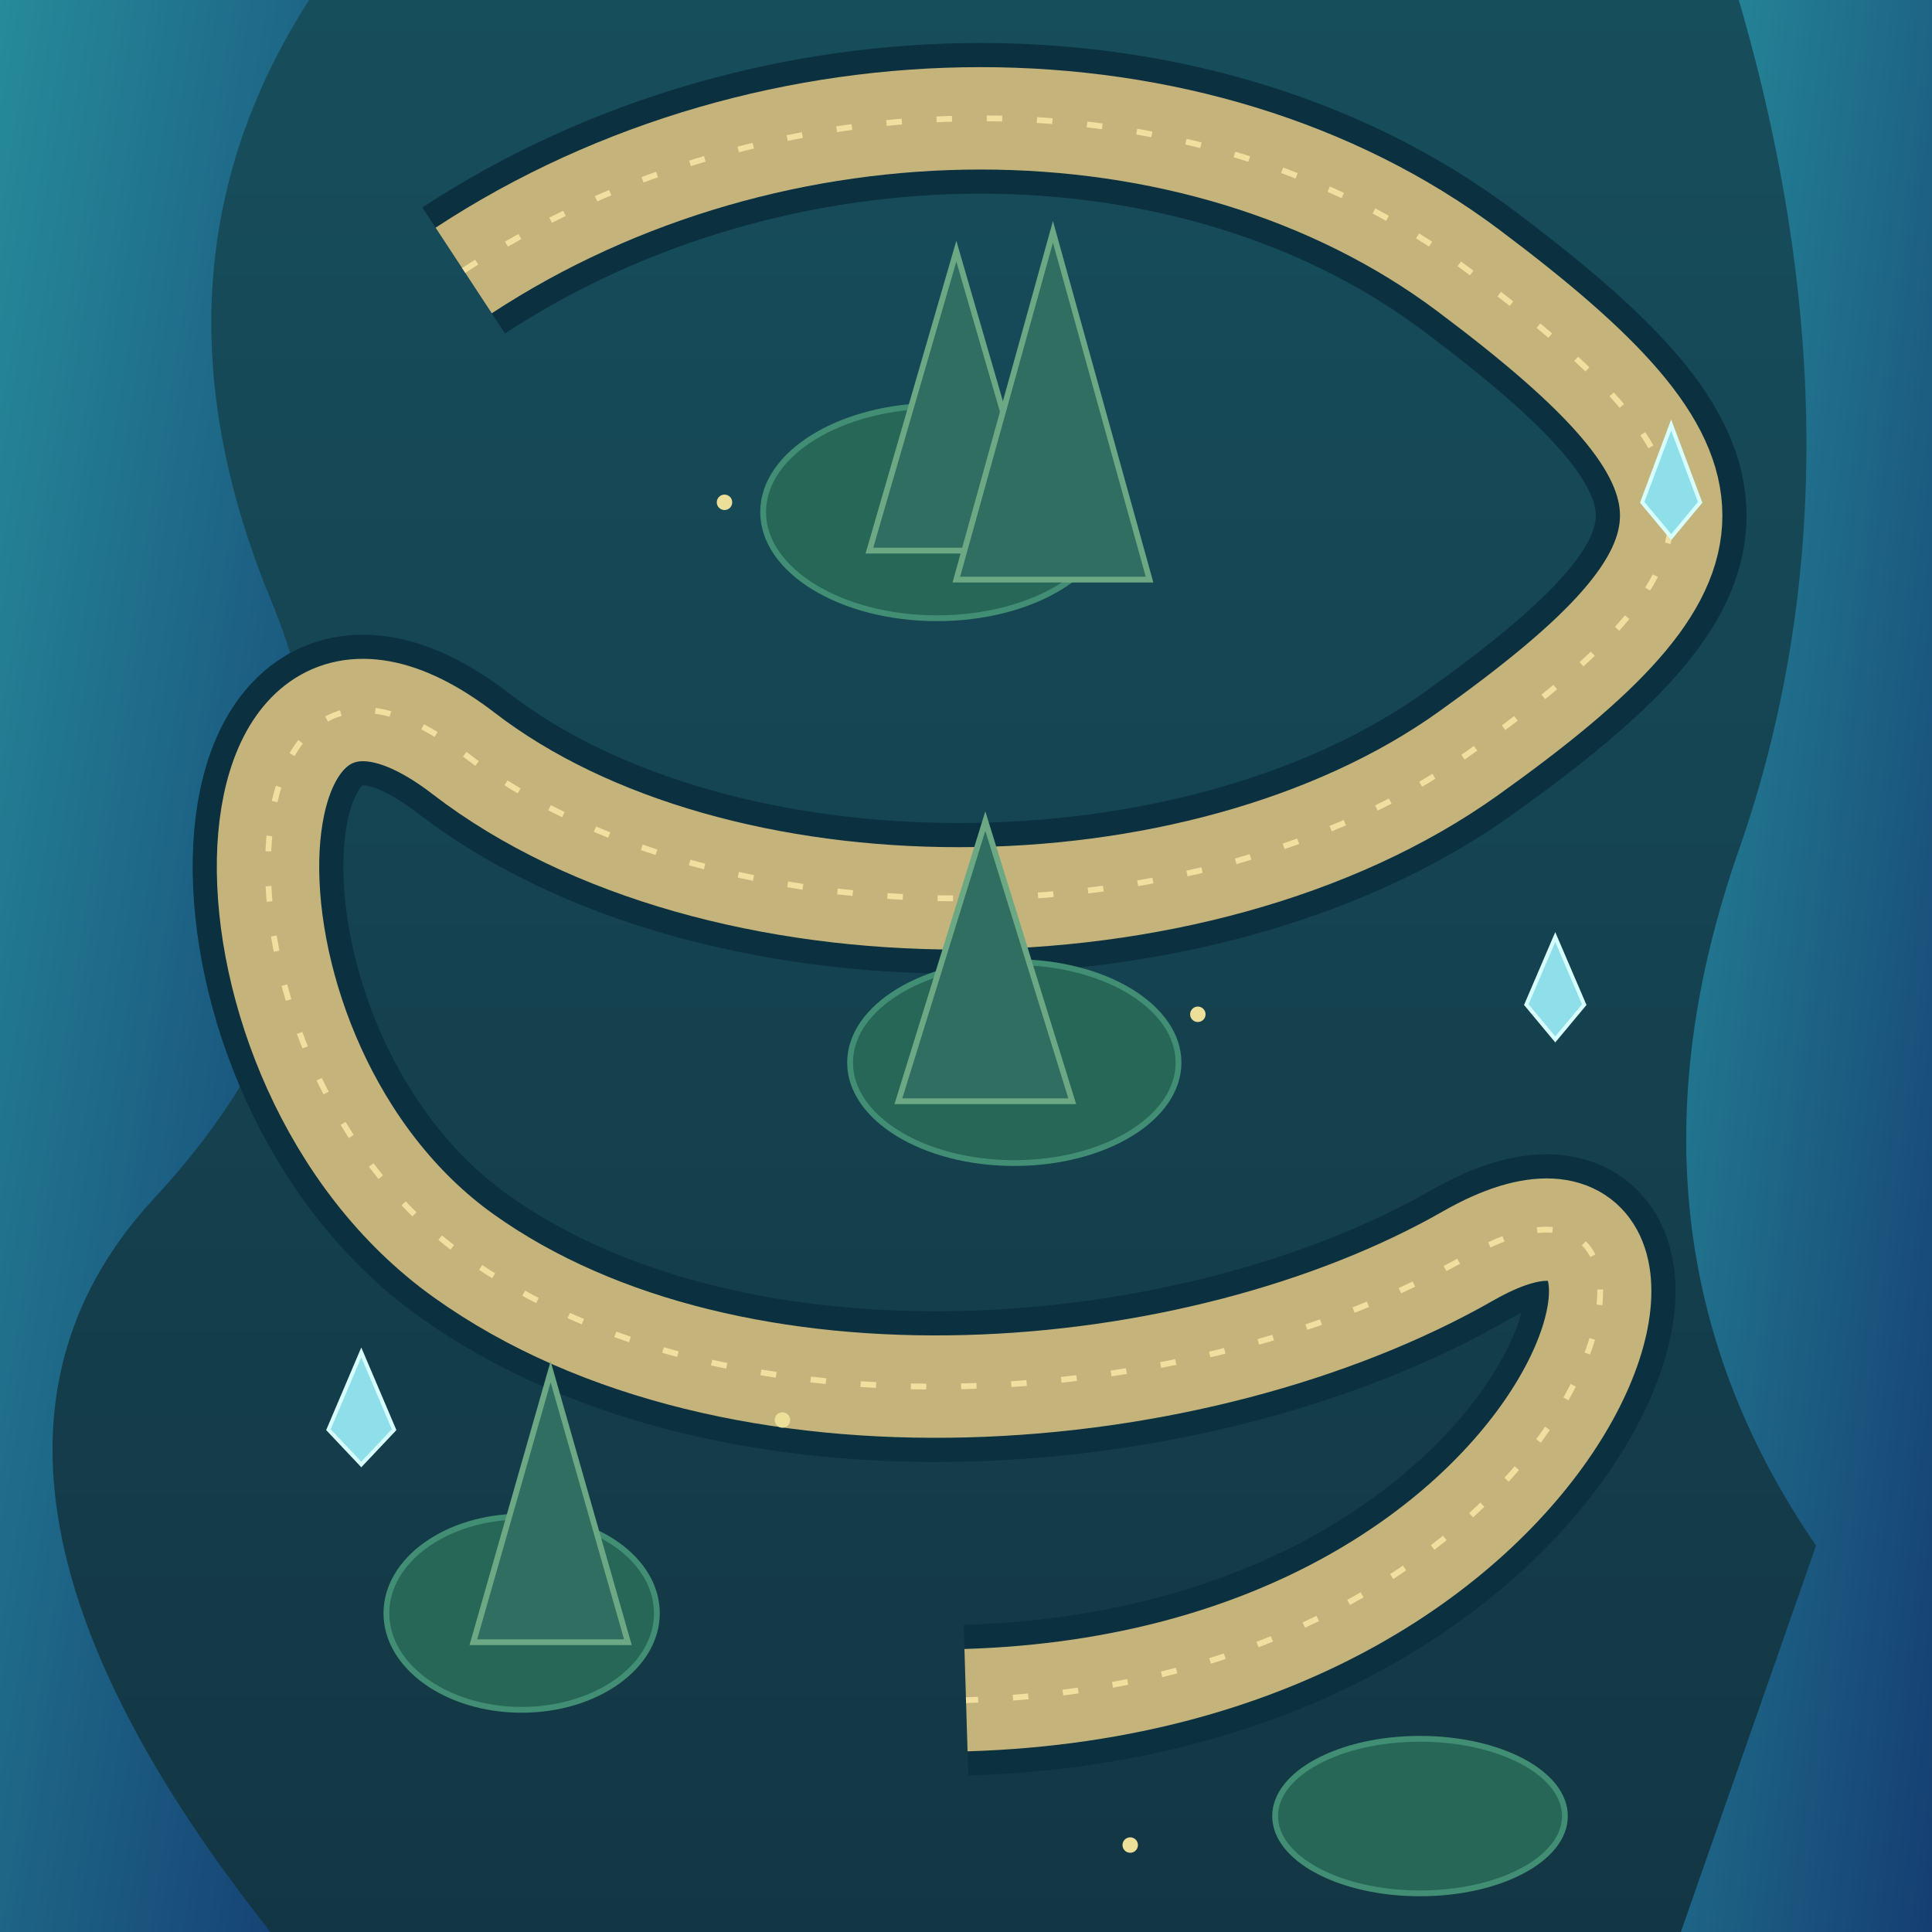
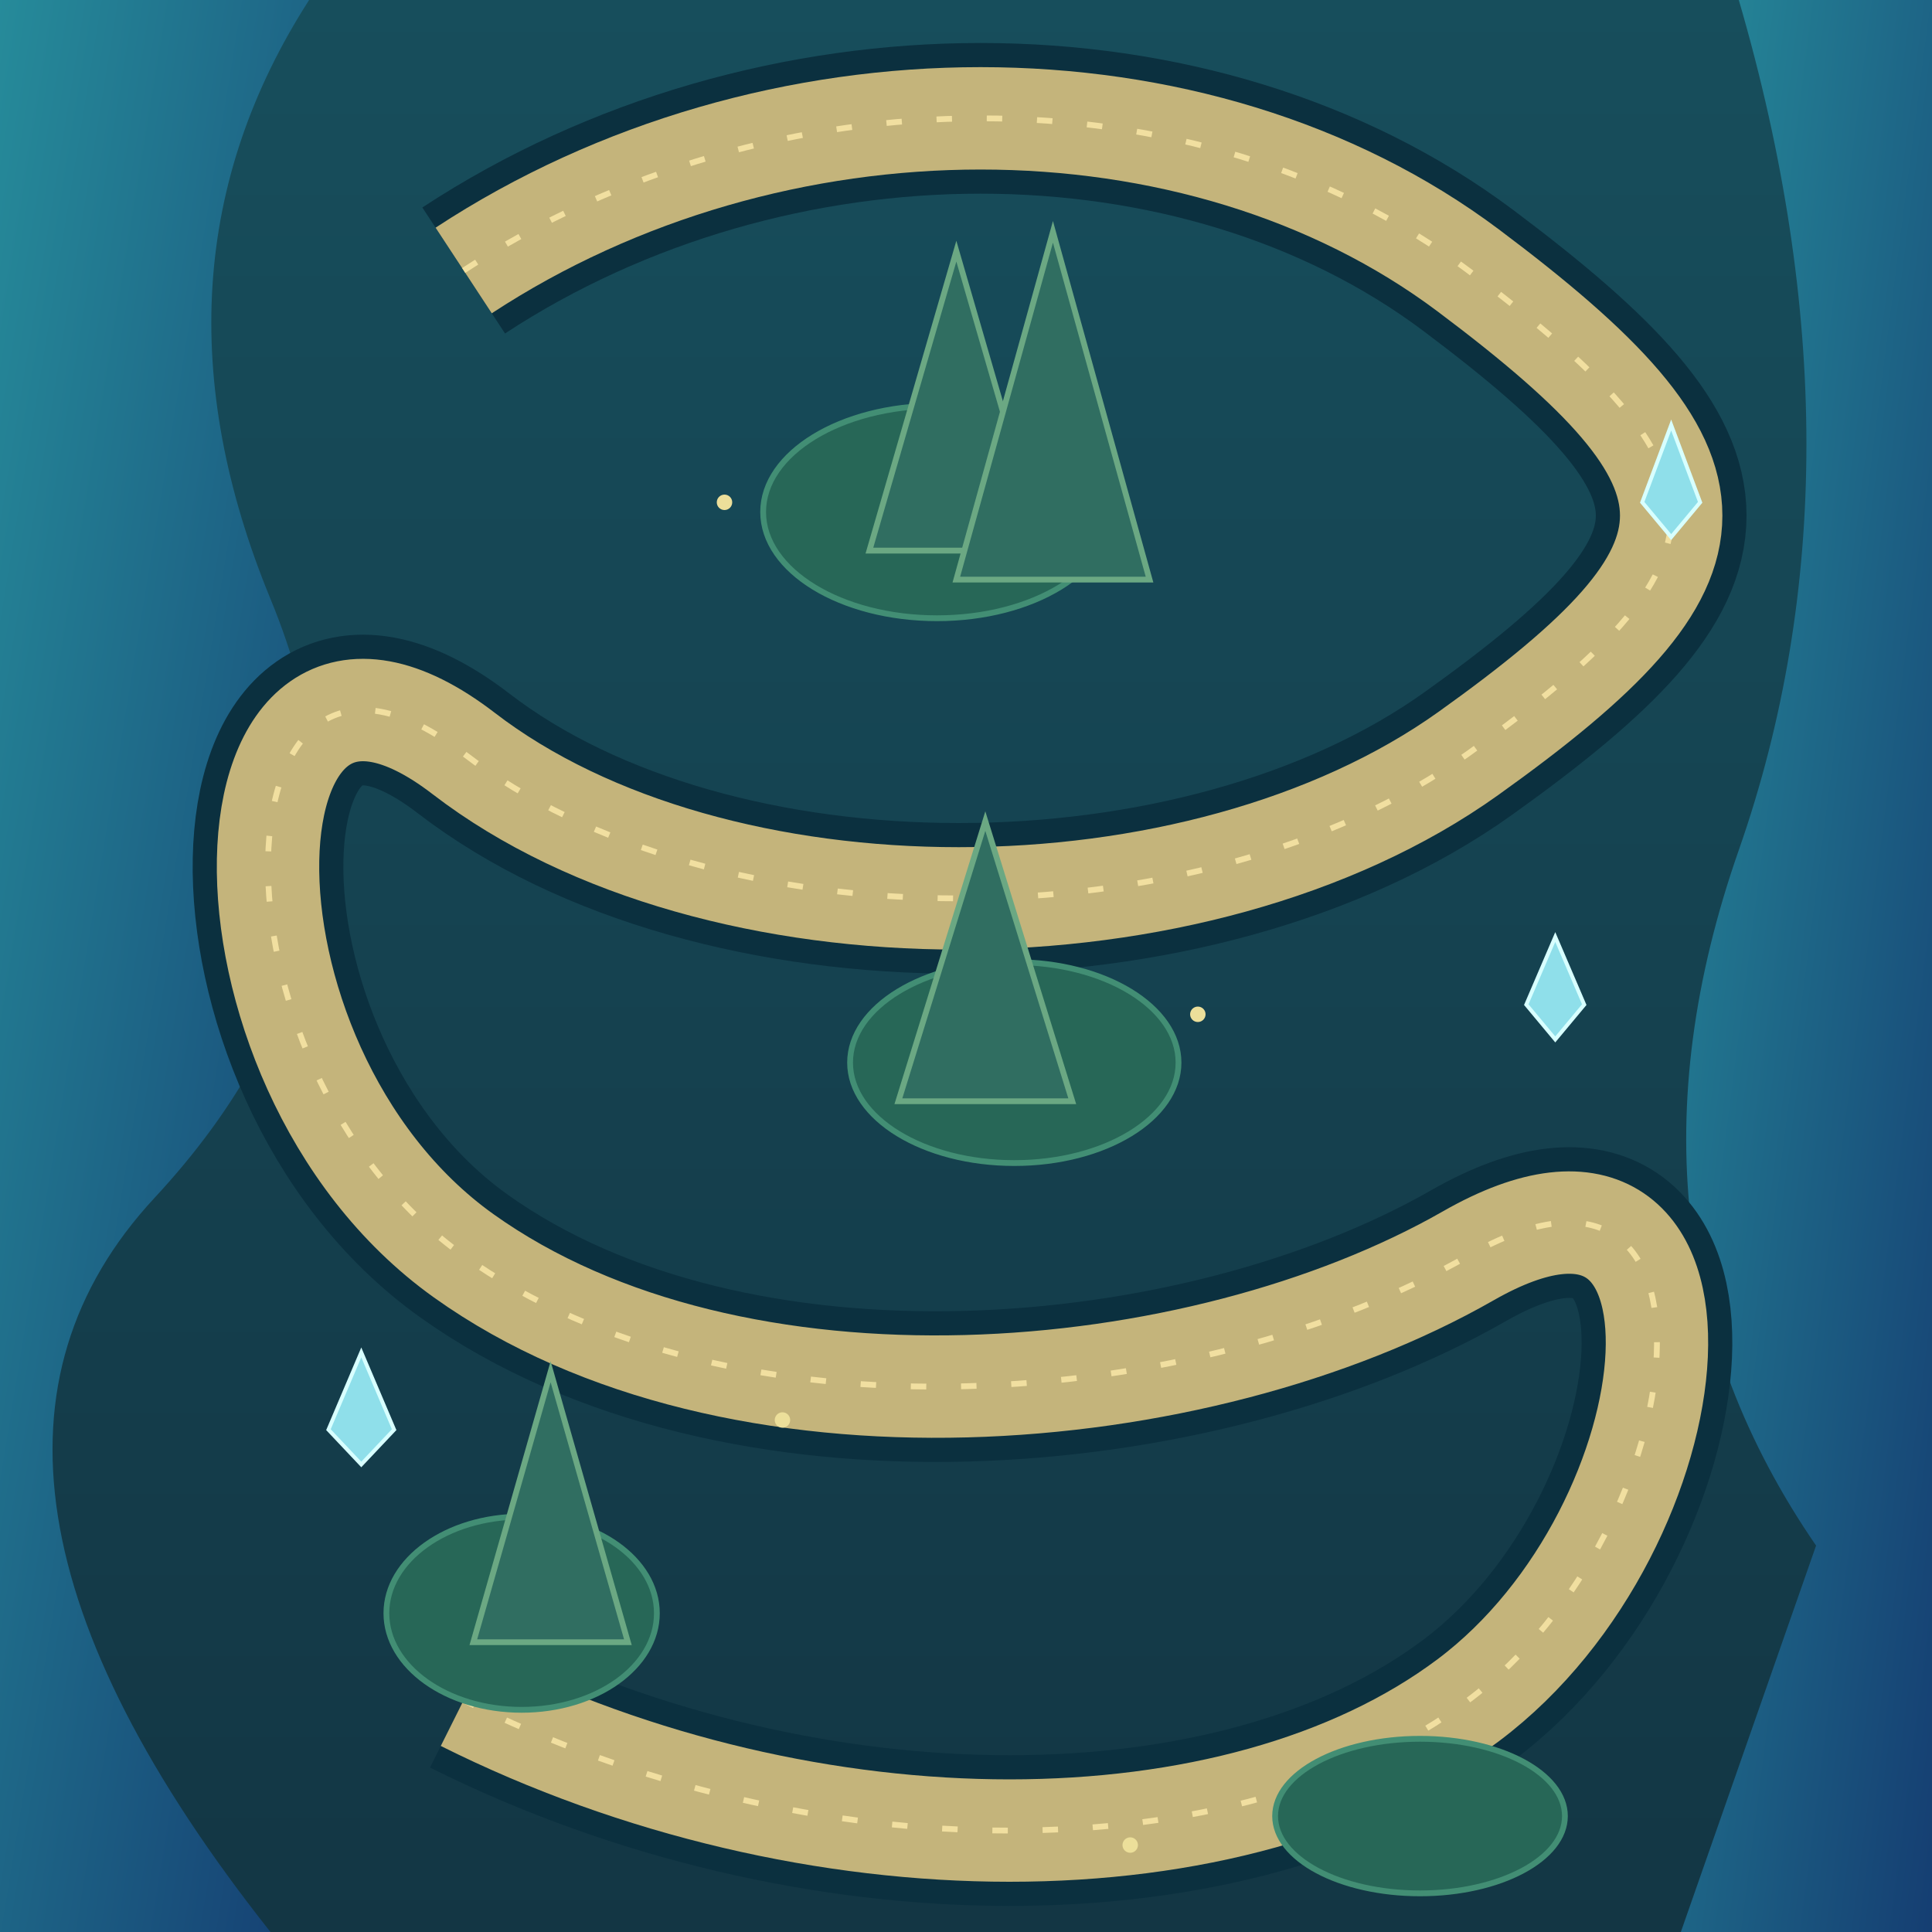
<svg xmlns="http://www.w3.org/2000/svg" viewBox="0 0 1000 1000" preserveAspectRatio="none">
  <defs>
    <linearGradient id="land" x2="0" y2="1">
      <stop stop-color="#174e5c" />
      <stop offset="1" stop-color="#133644" />
    </linearGradient>
    <linearGradient id="water" x2="1" y2="1">
      <stop stop-color="#268b9a" />
      <stop offset="1" stop-color="#153e72" />
    </linearGradient>
  </defs>
  <rect width="1000" height="1000" rx="45" fill="url(#land)" />
  <path d="M0 0H160Q70 140 140 310T80 620T140 1000H0Z" fill="url(#water)" />
  <path d="M1000 0H900Q970 240 900 440T940 800L870 1000H1000Z" fill="url(#water)" />
-   <path d="M240 140C400 35 620 35 760 140S900 290 760 390S370 490 240 390S100 550 240 650S620 730 760 650S830 870 500 880" fill="none" stroke="#0b303f" stroke-width="78" />
-   <path d="M240 140C400 35 620 35 760 140S900 290 760 390S370 490 240 390S100 550 240 650S620 730 760 650S830 870 500 880" fill="none" stroke="#c4b47b" stroke-width="53" />
-   <path d="M240 140C400 35 620 35 760 140S900 290 760 390S370 490 240 390S100 550 240 650S620 730 760 650S830 870 500 880" fill="none" stroke="#f1dfa0" stroke-width="3" stroke-dasharray="8 18" />
+   <path d="M240 140C400 35 620 35 760 140S900 290 760 390S370 490 240 390S100 550 240 650S620 730 760 650S880 790 760 880S420 970 240 880" fill="none" stroke="#0b303f" stroke-width="78" />
+   <path d="M240 140C400 35 620 35 760 140S900 290 760 390S370 490 240 390S100 550 240 650S620 730 760 650S880 790 760 880S420 970 240 880" fill="none" stroke="#c4b47b" stroke-width="53" />
+   <path d="M240 140C400 35 620 35 760 140S900 290 760 390S370 490 240 390S100 550 240 650S620 730 760 650S880 790 760 880S420 970 240 880" fill="none" stroke="#f1dfa0" stroke-width="3" stroke-dasharray="8 18" />
  <g fill="#276757" stroke="#428e74" stroke-width="3">
    <ellipse cx="485" cy="265" rx="90" ry="55" />
    <ellipse cx="525" cy="550" rx="85" ry="52" />
    <ellipse cx="270" cy="835" rx="70" ry="50" />
    <ellipse cx="735" cy="940" rx="75" ry="40" />
  </g>
  <g fill="#306e61" stroke="#6ba883" stroke-width="3">
    <path d="m450 285 45-155 45 155z" />
    <path d="m495 300 50-180 50 180z" />
    <path d="m465 570 45-145 45 145z" />
    <path d="m245 850 40-140 40 140z" />
  </g>
  <g fill="#8fdfea" stroke="#d8ffff" stroke-width="2">
    <path d="m850 260 15-40 15 40-15 18z" />
    <path d="m170 740 17-40 17 40-17 18z" />
    <path d="m790 520 15-35 15 35-15 18z" />
  </g>
  <g fill="#ecdf9a">
    <circle cx="375" cy="260" r="4" />
    <circle cx="620" cy="525" r="4" />
    <circle cx="405" cy="735" r="4" />
    <circle cx="585" cy="955" r="4" />
  </g>
</svg>
